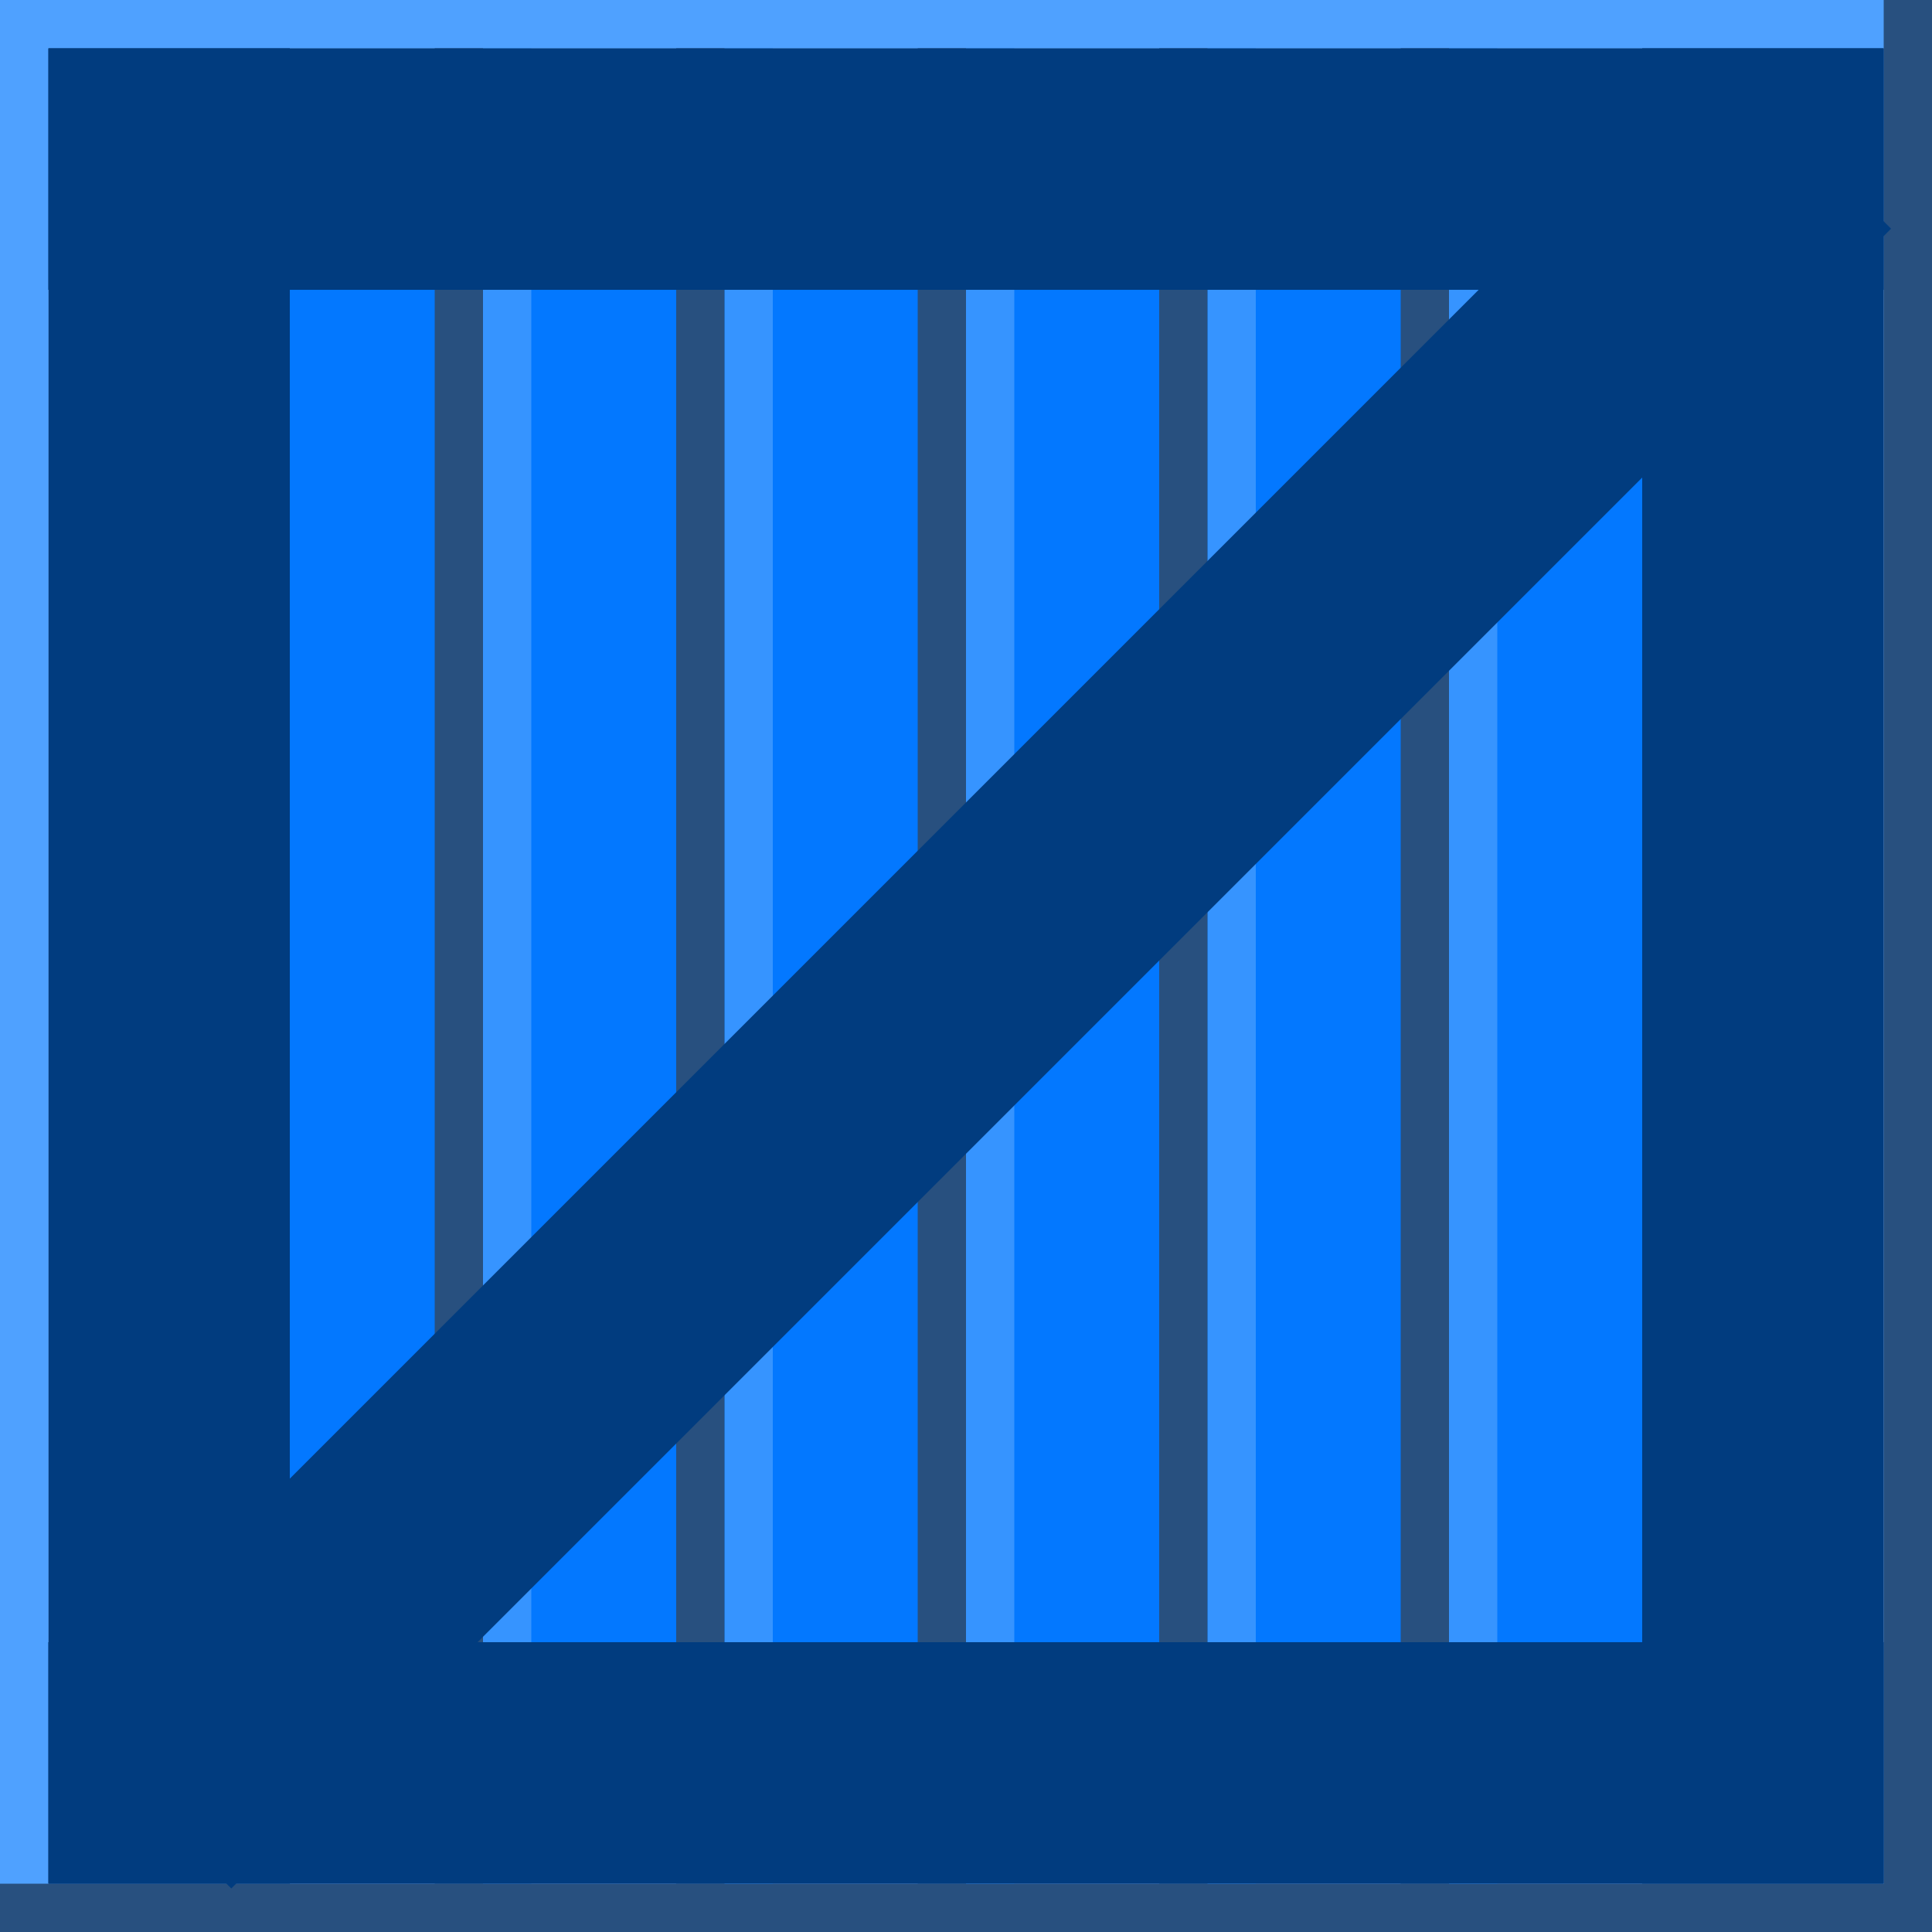
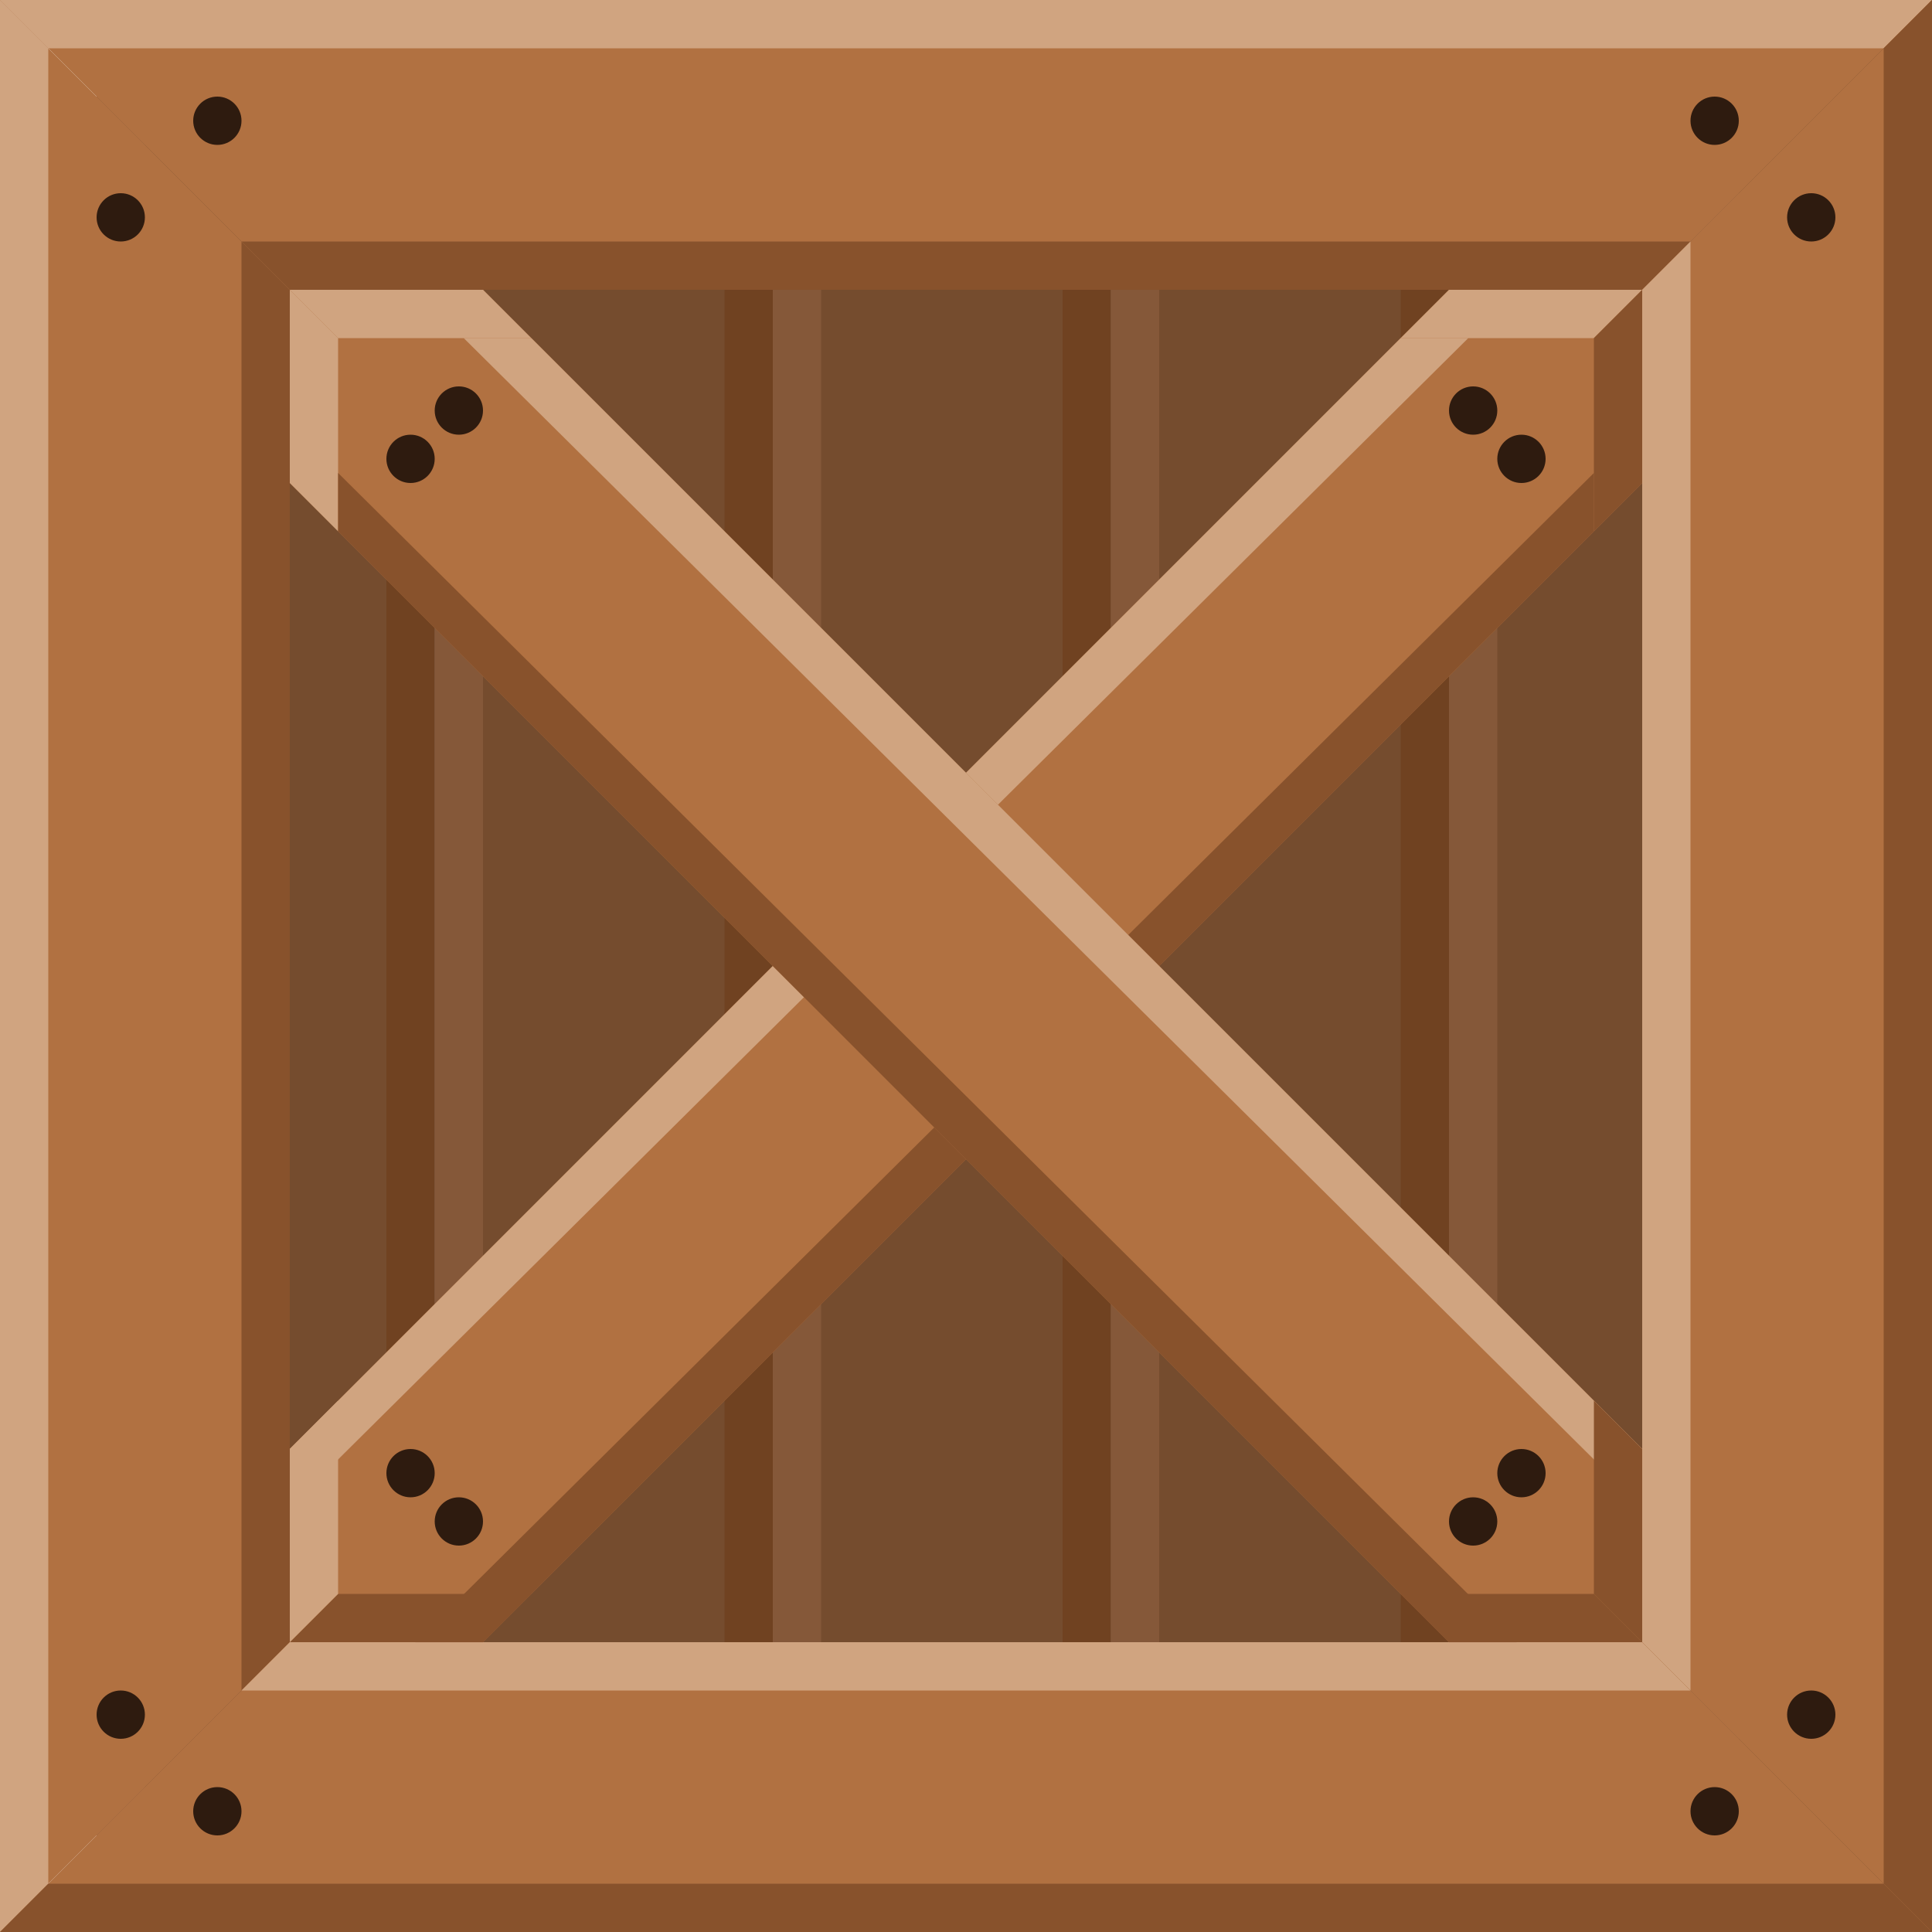
- <svg xmlns="http://www.w3.org/2000/svg" xmlns:xlink="http://www.w3.org/1999/xlink" width="40" height="40" viewBox="0 0 40 40" id="svg4190" version="1.1">
-   <defs id="defs4192">
-     <filter style="color-interpolation-filters:sRGB" id="filter5093" x="-0.082" width="1.164" y="-1.316" height="3.632">
-       <feGaussianBlur stdDeviation="1.028" id="feGaussianBlur5095" />
-     </filter>
-   </defs>
-   <g id="layer1" transform="translate(0,-1012.362)" style="display:none">
-     <rect style="opacity:1;fill:#005789;fill-opacity:1;stroke:none;stroke-width:1;stroke-linejoin:round;stroke-miterlimit:4;stroke-dasharray:none;stroke-dashoffset:0;stroke-opacity:1" id="rect4903" width="32.5" height="33.393" x="3.214" y="1015.666" rx="0.536" ry="0.536" />
-     <rect transform="matrix(0,1.056098,-0.5163392,0,530.4653,1011.739)" ry="1.038" rx="0.507" y="1016.737" x="4.911" height="1.875" width="30" id="rect5097" style="opacity:0.943;fill:#000000;fill-opacity:1;stroke:none;stroke-width:1;stroke-linejoin:round;stroke-miterlimit:4;stroke-dasharray:none;stroke-dashoffset:0;stroke-opacity:1;filter:url(#filter5093)" />
-     <g id="g5107" transform="translate(-1.5625,-0.4375)">
-       <rect style="opacity:0.943;fill:#003a5b;fill-opacity:1;stroke:none;stroke-width:1;stroke-linejoin:round;stroke-miterlimit:4;stroke-dasharray:none;stroke-dashoffset:0;stroke-opacity:1" id="rect5109" width="0.972" height="31.908" x="8.662" y="1016.476" rx="0.536" ry="0.536" />
-       <rect ry="0.536" rx="0.536" y="1016.508" x="9.6" height="31.908" width="0.972" id="rect5111" style="opacity:0.943;fill:#0075bb;fill-opacity:1;stroke:none;stroke-width:1;stroke-linejoin:round;stroke-miterlimit:4;stroke-dasharray:none;stroke-dashoffset:0;stroke-opacity:1" />
+ <svg xmlns="http://www.w3.org/2000/svg" width="40" height="40" viewBox="0 0 40 40" id="svg4292" version="1.1">
+   <defs id="defs4294" />
+   <g id="layer4" style="display:inline">
+     <g id="g5050" transform="translate(-11,-1012.362)">
+       <rect style="opacity:1;fill:#754c2e;fill-opacity:1;stroke:none;stroke-width:1;stroke-linejoin:round;stroke-miterlimit:4;stroke-dasharray:none;stroke-dashoffset:0;stroke-opacity:1" id="rect5052" width="7" height="40" x="20" y="1012.362" />
+       <rect y="1012.362" x="20" height="40" width="1" id="rect5054" style="opacity:1;fill:#855839;fill-opacity:1;stroke:none;stroke-width:1;stroke-linejoin:round;stroke-miterlimit:4;stroke-dasharray:none;stroke-dashoffset:0;stroke-opacity:1" />
+       <rect style="opacity:1;fill:#704221;fill-opacity:1;stroke:none;stroke-width:1;stroke-linejoin:round;stroke-miterlimit:4;stroke-dasharray:none;stroke-dashoffset:0;stroke-opacity:1" id="rect5056" width="1" height="40" x="26" y="1012.362" />
    </g>
-     <g transform="translate(6.375,-0.25)" id="g5113">
-       <rect style="opacity:0.943;fill:#003a5b;fill-opacity:1;stroke:none;stroke-width:1;stroke-linejoin:round;stroke-miterlimit:4;stroke-dasharray:none;stroke-dashoffset:0;stroke-opacity:1" id="rect5115" width="0.972" height="31.908" x="8.662" y="1016.476" rx="0.536" ry="0.536" />
-       <rect ry="0.536" rx="0.536" y="1016.508" x="9.6" height="31.908" width="0.972" id="rect5117" style="opacity:0.943;fill:#0075bb;fill-opacity:1;stroke:none;stroke-width:1;stroke-linejoin:round;stroke-miterlimit:4;stroke-dasharray:none;stroke-dashoffset:0;stroke-opacity:1" />
+     <g id="g5058" transform="translate(-18,-1012.362)">
+       <rect y="1012.362" x="20" height="40" width="7" id="rect5060" style="opacity:1;fill:#754c2e;fill-opacity:1;stroke:none;stroke-width:1;stroke-linejoin:round;stroke-miterlimit:4;stroke-dasharray:none;stroke-dashoffset:0;stroke-opacity:1" />
+       <rect style="opacity:1;fill:#855839;fill-opacity:1;stroke:none;stroke-width:1;stroke-linejoin:round;stroke-miterlimit:4;stroke-dasharray:none;stroke-dashoffset:0;stroke-opacity:1" id="rect5062" width="1" height="40" x="20" y="1012.362" />
+       <rect y="1012.362" x="26" height="40" width="1" id="rect5064" style="opacity:1;fill:#704221;fill-opacity:1;stroke:none;stroke-width:1;stroke-linejoin:round;stroke-miterlimit:4;stroke-dasharray:none;stroke-dashoffset:0;stroke-opacity:1" />
    </g>
-     <g transform="translate(14.375,-0.25)" id="g5125">
-       <rect style="opacity:0.943;fill:#003a5b;fill-opacity:1;stroke:none;stroke-width:1;stroke-linejoin:round;stroke-miterlimit:4;stroke-dasharray:none;stroke-dashoffset:0;stroke-opacity:1" id="rect5127" width="0.972" height="31.908" x="8.662" y="1016.476" rx="0.536" ry="0.536" />
-       <rect ry="0.536" rx="0.536" y="1016.508" x="9.6" height="31.908" width="0.972" id="rect5129" style="opacity:0.943;fill:#0075bb;fill-opacity:1;stroke:none;stroke-width:1;stroke-linejoin:round;stroke-miterlimit:4;stroke-dasharray:none;stroke-dashoffset:0;stroke-opacity:1" />
+     <g transform="translate(3,-1012.362)" id="g4861">
+       <rect y="1012.362" x="20" height="40" width="7" id="rect4863" style="opacity:1;fill:#754c2e;fill-opacity:1;stroke:none;stroke-width:1;stroke-linejoin:round;stroke-miterlimit:4;stroke-dasharray:none;stroke-dashoffset:0;stroke-opacity:1" />
+       <rect style="opacity:1;fill:#855839;fill-opacity:1;stroke:none;stroke-width:1;stroke-linejoin:round;stroke-miterlimit:4;stroke-dasharray:none;stroke-dashoffset:0;stroke-opacity:1" id="rect4865" width="1" height="40" x="20" y="1012.362" />
+       <rect y="1012.362" x="26" height="40" width="1" id="rect4867" style="opacity:1;fill:#704221;fill-opacity:1;stroke:none;stroke-width:1;stroke-linejoin:round;stroke-miterlimit:4;stroke-dasharray:none;stroke-dashoffset:0;stroke-opacity:1" />
    </g>
-     <g transform="translate(22.375,-0.25)" id="g5137">
-       <rect style="opacity:0.943;fill:#003a5b;fill-opacity:1;stroke:none;stroke-width:1;stroke-linejoin:round;stroke-miterlimit:4;stroke-dasharray:none;stroke-dashoffset:0;stroke-opacity:1" id="rect5139" width="0.972" height="31.908" x="8.662" y="1016.476" rx="0.536" ry="0.536" />
-       <rect ry="0.536" rx="0.536" y="1016.508" x="9.6" height="31.908" width="0.972" id="rect5141" style="opacity:0.943;fill:#0075bb;fill-opacity:1;stroke:none;stroke-width:1;stroke-linejoin:round;stroke-miterlimit:4;stroke-dasharray:none;stroke-dashoffset:0;stroke-opacity:1" />
+     <g transform="translate(-4,-1012.362)" id="g4869">
+       <rect style="opacity:1;fill:#754c2e;fill-opacity:1;stroke:none;stroke-width:1;stroke-linejoin:round;stroke-miterlimit:4;stroke-dasharray:none;stroke-dashoffset:0;stroke-opacity:1" id="rect4871" width="7" height="40" x="20" y="1012.362" />
+       <rect y="1012.362" x="20" height="40" width="1" id="rect4873" style="opacity:1;fill:#855839;fill-opacity:1;stroke:none;stroke-width:1;stroke-linejoin:round;stroke-miterlimit:4;stroke-dasharray:none;stroke-dashoffset:0;stroke-opacity:1" />
+       <rect style="opacity:1;fill:#704221;fill-opacity:1;stroke:none;stroke-width:1;stroke-linejoin:round;stroke-miterlimit:4;stroke-dasharray:none;stroke-dashoffset:0;stroke-opacity:1" id="rect4875" width="1" height="40" x="26" y="1012.362" />
    </g>
-     <rect style="opacity:0.943;fill:#000000;fill-opacity:1;stroke:none;stroke-width:1;stroke-linejoin:round;stroke-miterlimit:4;stroke-dasharray:none;stroke-dashoffset:0;stroke-opacity:1;filter:url(#filter5093)" id="rect4772" width="30" height="1.875" x="4.911" y="1016.737" rx="0.478" ry="0.976" transform="matrix(1.121133,0,0,0.5488671,-2.635056,458.953)" />
-     <path style="opacity:1;fill:#00101b;fill-opacity:1;stroke:none;stroke-width:1;stroke-linejoin:round;stroke-miterlimit:4;stroke-dasharray:none;stroke-dashoffset:0;stroke-opacity:1" d="M 3.195,-0.133 C 3.047,-0.153 2.908,-0.119 2.803,-0.014 L 0.123,2.666 c -0.21,0.21 -0.129,0.552 0.086,0.844 L 2.5,6.621 2.5,33.24 0.209,36.352 c -0.215,0.292 -0.296,0.636 -0.086,0.846 l 2.68,2.68 c 0.21,0.21 0.555,0.132 0.844,-0.088 L 6.654,37.5 l 26.738,0 3.008,2.289 c 0.289,0.22 0.634,0.298 0.844,0.088 l 2.68,-2.68 c 0.21,-0.21 0.129,-0.554 -0.086,-0.846 L 37.5,33.176 37.5,6.686 39.838,3.51 c 0.215,-0.292 0.296,-0.634 0.086,-0.844 l -2.68,-2.68 c -0.21,-0.21 -0.555,-0.134 -0.844,0.086 L 33.211,2.5 6.836,2.5 3.646,0.072 C 3.502,-0.038 3.344,-0.112 3.195,-0.133 Z M 5.535,5 34.465,5 C 34.762,5 35,5.238 35,5.535 L 35,34.465 C 35,34.762 34.762,35 34.465,35 L 5.535,35 C 5.238,35 5,34.762 5,34.465 L 5,5.535 C 5,5.238 5.238,5 5.535,5 Z" id="path4747" transform="translate(0,1012.362)" />
+     <g transform="translate(10,-1012.362)" id="g4869-4">
+       <rect style="opacity:1;fill:#754c2e;fill-opacity:1;stroke:none;stroke-width:1;stroke-linejoin:round;stroke-miterlimit:4;stroke-dasharray:none;stroke-dashoffset:0;stroke-opacity:1" id="rect4871-7" width="7" height="40" x="20" y="1012.362" />
+       <rect y="1012.362" x="20" height="40" width="1" id="rect4873-2" style="opacity:1;fill:#855839;fill-opacity:1;stroke:none;stroke-width:1;stroke-linejoin:round;stroke-miterlimit:4;stroke-dasharray:none;stroke-dashoffset:0;stroke-opacity:1" />
+       <rect style="opacity:1;fill:#704221;fill-opacity:1;stroke:none;stroke-width:1;stroke-linejoin:round;stroke-miterlimit:4;stroke-dasharray:none;stroke-dashoffset:0;stroke-opacity:1" id="rect4875-6" width="1" height="40" x="26" y="1012.362" />
+     </g>
  </g>
-   <g id="layer3">
-     <rect style="opacity:1;fill:#0378ff;fill-opacity:1;stroke:none;stroke-width:1;stroke-linejoin:round;stroke-miterlimit:4;stroke-dasharray:none;stroke-dashoffset:0;stroke-opacity:1" id="rect6399" width="38" height="38" x="1" y="1" rx="0" ry="0" />
-     <rect transform="matrix(0,1,-1,0,0,0)" style="opacity:1;fill:#3694ff;fill-opacity:1;stroke:none;stroke-width:1;stroke-linejoin:round;stroke-miterlimit:4;stroke-dasharray:none;stroke-dashoffset:0;stroke-opacity:1" id="rect6571" width="38" height="1" x="1" y="-11" />
-     <rect style="opacity:1;fill:#4fa1ff;fill-opacity:1;stroke:none;stroke-width:1;stroke-linejoin:round;stroke-miterlimit:4;stroke-dasharray:none;stroke-dashoffset:0;stroke-opacity:1" id="rect6404" width="40" height="1" x="0" y="0" />
-     <rect y="-10" x="1" height="1" width="38" id="rect6573" style="opacity:1;fill:#28507f;fill-opacity:1;stroke:none;stroke-width:1;stroke-linejoin:round;stroke-miterlimit:4;stroke-dasharray:none;stroke-dashoffset:0;stroke-opacity:1" transform="matrix(0,1,-1,0,0,0)" />
-     <rect y="-39" x="1" height="5" width="38" id="rect6414" style="opacity:1;fill:#013c7f;fill-opacity:1;stroke:none;stroke-width:1;stroke-linejoin:round;stroke-miterlimit:4;stroke-dasharray:none;stroke-dashoffset:0;stroke-opacity:1" transform="matrix(0,1,-1,0,0,0)" />
-     <rect y="1" x="-39" height="5" width="38" id="rect6422" style="opacity:1;fill:#013c7f;fill-opacity:1;stroke:none;stroke-width:1;stroke-linejoin:round;stroke-miterlimit:4;stroke-dasharray:none;stroke-dashoffset:0;stroke-opacity:1" transform="matrix(0,-1,1,0,0,0)" />
-     <rect transform="matrix(0,1,-1,0,0,0)" style="opacity:1;fill:#4fa1ff;fill-opacity:1;stroke:none;stroke-width:1;stroke-linejoin:round;stroke-miterlimit:4;stroke-dasharray:none;stroke-dashoffset:0;stroke-opacity:1" id="rect6426" width="40" height="1" x="0" y="-1" />
-     <rect y="39" x="0" height="1" width="40" id="rect6430" style="opacity:1;fill:#28507f;fill-opacity:1;stroke:none;stroke-width:1;stroke-linejoin:round;stroke-miterlimit:4;stroke-dasharray:none;stroke-dashoffset:0;stroke-opacity:1" />
-     <rect y="-40" x="0" height="1" width="40" id="rect6432" style="opacity:1;fill:#28507f;fill-opacity:1;stroke:none;stroke-width:1;stroke-linejoin:round;stroke-miterlimit:4;stroke-dasharray:none;stroke-dashoffset:0;stroke-opacity:1" transform="matrix(0,1,-1,0,0,0)" />
-     <rect y="-16" x="1" height="1" width="38" id="rect6575" style="opacity:1;fill:#3694ff;fill-opacity:1;stroke:none;stroke-width:1;stroke-linejoin:round;stroke-miterlimit:4;stroke-dasharray:none;stroke-dashoffset:0;stroke-opacity:1" transform="matrix(0,1,-1,0,0,0)" />
-     <rect transform="matrix(0,1,-1,0,0,0)" style="opacity:1;fill:#28507f;fill-opacity:1;stroke:none;stroke-width:1;stroke-linejoin:round;stroke-miterlimit:4;stroke-dasharray:none;stroke-dashoffset:0;stroke-opacity:1" id="rect6577" width="38" height="1" x="1" y="-15" />
-     <rect transform="matrix(0,1,-1,0,0,0)" style="opacity:1;fill:#3694ff;fill-opacity:1;stroke:none;stroke-width:1;stroke-linejoin:round;stroke-miterlimit:4;stroke-dasharray:none;stroke-dashoffset:0;stroke-opacity:1" id="rect6579" width="38" height="1" x="1" y="-21" />
-     <rect y="-20" x="1" height="1" width="38" id="rect6581" style="opacity:1;fill:#28507f;fill-opacity:1;stroke:none;stroke-width:1;stroke-linejoin:round;stroke-miterlimit:4;stroke-dasharray:none;stroke-dashoffset:0;stroke-opacity:1" transform="matrix(0,1,-1,0,0,0)" />
-     <rect y="-26" x="1" height="1" width="38" id="rect6583" style="opacity:1;fill:#3694ff;fill-opacity:1;stroke:none;stroke-width:1;stroke-linejoin:round;stroke-miterlimit:4;stroke-dasharray:none;stroke-dashoffset:0;stroke-opacity:1" transform="matrix(0,1,-1,0,0,0)" />
-     <rect transform="matrix(0,1,-1,0,0,0)" style="opacity:1;fill:#28507f;fill-opacity:1;stroke:none;stroke-width:1;stroke-linejoin:round;stroke-miterlimit:4;stroke-dasharray:none;stroke-dashoffset:0;stroke-opacity:1" id="rect6585" width="38" height="1" x="1" y="-25" />
-     <rect transform="matrix(0,1,-1,0,0,0)" style="opacity:1;fill:#3694ff;fill-opacity:1;stroke:none;stroke-width:1;stroke-linejoin:round;stroke-miterlimit:4;stroke-dasharray:none;stroke-dashoffset:0;stroke-opacity:1" id="rect6587" width="38" height="1" x="1" y="-31" />
-     <rect y="-30" x="1" height="1" width="38" id="rect6589" style="opacity:1;fill:#28507f;fill-opacity:1;stroke:none;stroke-width:1;stroke-linejoin:round;stroke-miterlimit:4;stroke-dasharray:none;stroke-dashoffset:0;stroke-opacity:1" transform="matrix(0,1,-1,0,0,0)" />
-     <rect style="opacity:1;fill:#013c7f;fill-opacity:1;stroke:none;stroke-width:1;stroke-linejoin:round;stroke-miterlimit:4;stroke-dasharray:none;stroke-dashoffset:0;stroke-opacity:1" id="rect6410" width="38" height="5" x="1" y="1" />
-     <rect transform="scale(-1,-1)" style="opacity:1;fill:#013c7f;fill-opacity:1;stroke:none;stroke-width:1;stroke-linejoin:round;stroke-miterlimit:4;stroke-dasharray:none;stroke-dashoffset:0;stroke-opacity:1" id="rect6418" width="38" height="5" x="-39" y="-39" />
-     <rect y="25.89" x="-24.261" height="5.143" width="48.598" id="rect6591" style="opacity:1;fill:#013c7f;fill-opacity:1;stroke:none;stroke-width:1;stroke-linejoin:round;stroke-miterlimit:4;stroke-dasharray:none;stroke-dashoffset:0;stroke-opacity:1" transform="matrix(0.7071068,-0.7071068,0.7071068,0.7071068,0,0)" />
+   <g id="layer3" style="display:none">
+     <rect style="opacity:1;fill:#0c0907;fill-opacity:0.767;stroke:none;stroke-width:1;stroke-linejoin:round;stroke-miterlimit:4;stroke-dasharray:none;stroke-dashoffset:0;stroke-opacity:1" id="rect5311" width="31.875" height="31.5" x="3.5" y="3.25" />
+     <g style="display:inline" transform="matrix(-0.9191999,-0.3937911,0.3937911,-0.9191999,-350.064,981.9665)" id="g5275">
+       <rect style="opacity:1;fill:#754c2e;fill-opacity:1;stroke:none;stroke-width:1;stroke-linejoin:round;stroke-miterlimit:4;stroke-dasharray:none;stroke-dashoffset:0;stroke-opacity:1" id="rect5277" width="7" height="40" x="20" y="1012.362" />
+       <rect y="1012.362" x="20" height="40" width="1" id="rect5279" style="opacity:1;fill:#855839;fill-opacity:1;stroke:none;stroke-width:1;stroke-linejoin:round;stroke-miterlimit:4;stroke-dasharray:none;stroke-dashoffset:0;stroke-opacity:1" />
+       <rect style="opacity:1;fill:#704221;fill-opacity:1;stroke:none;stroke-width:1;stroke-linejoin:round;stroke-miterlimit:4;stroke-dasharray:none;stroke-dashoffset:0;stroke-opacity:1" id="rect5281" width="1" height="40" x="26" y="1012.362" />
+     </g>
+     <g style="display:inline" id="g5283" transform="matrix(0.6516161,0.7585489,-0.7585489,0.6516161,777.1816,-683.1881)">
+       <rect y="1012.362" x="20" height="40" width="7" id="rect5285" style="opacity:1;fill:#754c2e;fill-opacity:1;stroke:none;stroke-width:1;stroke-linejoin:round;stroke-miterlimit:4;stroke-dasharray:none;stroke-dashoffset:0;stroke-opacity:1" />
+       <rect style="opacity:1;fill:#855839;fill-opacity:1;stroke:none;stroke-width:1;stroke-linejoin:round;stroke-miterlimit:4;stroke-dasharray:none;stroke-dashoffset:0;stroke-opacity:1" id="rect5287" width="1" height="40" x="20" y="1012.362" />
+       <rect y="1012.362" x="26" height="40" width="1" id="rect5289" style="opacity:1;fill:#704221;fill-opacity:1;stroke:none;stroke-width:1;stroke-linejoin:round;stroke-miterlimit:4;stroke-dasharray:none;stroke-dashoffset:0;stroke-opacity:1" />
+     </g>
+     <g id="g5326" transform="matrix(-0.5967952,0.8023936,-0.8023936,-0.5967952,872.0394,602.9963)" style="display:inline">
+       <rect y="1012.362" x="20" height="40" width="7" id="rect5328" style="opacity:1;fill:#754c2e;fill-opacity:1;stroke:none;stroke-width:1;stroke-linejoin:round;stroke-miterlimit:4;stroke-dasharray:none;stroke-dashoffset:0;stroke-opacity:1" />
+       <rect style="opacity:1;fill:#855839;fill-opacity:1;stroke:none;stroke-width:1;stroke-linejoin:round;stroke-miterlimit:4;stroke-dasharray:none;stroke-dashoffset:0;stroke-opacity:1" id="rect5330" width="1" height="40" x="20" y="1012.362" />
+       <rect y="1012.362" x="26" height="40" width="1" id="rect5332" style="opacity:1;fill:#704221;fill-opacity:1;stroke:none;stroke-width:1;stroke-linejoin:round;stroke-miterlimit:4;stroke-dasharray:none;stroke-dashoffset:0;stroke-opacity:1" />
+     </g>
+     <g style="display:inline" transform="matrix(-0.5967952,0.8023936,-0.8023936,-0.5967952,867.6019,608.3713)" id="g5334">
+       <rect style="opacity:1;fill:#754c2e;fill-opacity:1;stroke:none;stroke-width:1;stroke-linejoin:round;stroke-miterlimit:4;stroke-dasharray:none;stroke-dashoffset:0;stroke-opacity:1" id="rect5336" width="7" height="40" x="20" y="1012.362" />
+       <rect y="1012.362" x="20" height="40" width="1" id="rect5338" style="opacity:1;fill:#855839;fill-opacity:1;stroke:none;stroke-width:1;stroke-linejoin:round;stroke-miterlimit:4;stroke-dasharray:none;stroke-dashoffset:0;stroke-opacity:1" />
+       <rect style="opacity:1;fill:#704221;fill-opacity:1;stroke:none;stroke-width:1;stroke-linejoin:round;stroke-miterlimit:4;stroke-dasharray:none;stroke-dashoffset:0;stroke-opacity:1" id="rect5340" width="1" height="40" x="26" y="1012.362" />
+     </g>
+     <g id="g5342" transform="matrix(-0.5967952,0.8023936,-0.8023936,-0.5967952,849.2269,628.9963)" style="display:inline">
+       <rect y="1012.362" x="20" height="40" width="7" id="rect5344" style="opacity:1;fill:#754c2e;fill-opacity:1;stroke:none;stroke-width:1;stroke-linejoin:round;stroke-miterlimit:4;stroke-dasharray:none;stroke-dashoffset:0;stroke-opacity:1" />
+       <rect style="opacity:1;fill:#855839;fill-opacity:1;stroke:none;stroke-width:1;stroke-linejoin:round;stroke-miterlimit:4;stroke-dasharray:none;stroke-dashoffset:0;stroke-opacity:1" id="rect5346" width="1" height="40" x="20" y="1012.362" />
+       <rect y="1012.362" x="26" height="40" width="1" id="rect5348" style="opacity:1;fill:#704221;fill-opacity:1;stroke:none;stroke-width:1;stroke-linejoin:round;stroke-miterlimit:4;stroke-dasharray:none;stroke-dashoffset:0;stroke-opacity:1" />
+     </g>
+     <g style="display:inline" transform="matrix(-0.5967952,0.8023936,-0.8023936,-0.5967952,853.1019,623.1213)" id="g5350">
+       <rect style="opacity:1;fill:#754c2e;fill-opacity:1;stroke:none;stroke-width:1;stroke-linejoin:round;stroke-miterlimit:4;stroke-dasharray:none;stroke-dashoffset:0;stroke-opacity:1" id="rect5352" width="7" height="40" x="20" y="1012.362" />
+       <rect y="1012.362" x="20" height="40" width="1" id="rect5354" style="opacity:1;fill:#855839;fill-opacity:1;stroke:none;stroke-width:1;stroke-linejoin:round;stroke-miterlimit:4;stroke-dasharray:none;stroke-dashoffset:0;stroke-opacity:1" />
+       <rect style="opacity:1;fill:#704221;fill-opacity:1;stroke:none;stroke-width:1;stroke-linejoin:round;stroke-miterlimit:4;stroke-dasharray:none;stroke-dashoffset:0;stroke-opacity:1" id="rect5356" width="1" height="40" x="26" y="1012.362" />
+     </g>
  </g>
-   <g id="layer2" style="display:none">
-     <g id="g5209" transform="matrix(0.04356283,0,0,0.04356283,20.12697,20.0346)">
-       <circle style="fill:#ffff00;fill-opacity:1" id="circle2825" r="260" cy="0" cx="0" />
-       <circle id="circle6" r="50" cy="0" cx="0" />
-       <path id="bld" d="M 75,0 A 75,75 0 0 0 37.5,-64.952 L 125,-216.506 A 250,250 0 0 1 250,0 Z" />
-       <use xlink:href="#bld" height="600" width="600" y="0" x="0" id="use9" transform="matrix(-0.5,0.8660254,-0.8660254,-0.5,0,0)" />
-       <use xlink:href="#bld" height="600" width="600" y="0" x="0" id="use11" transform="matrix(-0.5,-0.8660254,0.8660254,-0.5,0,0)" />
+   <g id="layer1" transform="translate(0,-1012.362)" style="display:inline">
+     <rect style="opacity:1;fill:#754c2e;fill-opacity:1;stroke:none;stroke-width:1;stroke-linejoin:round;stroke-miterlimit:4;stroke-dasharray:none;stroke-dashoffset:0;stroke-opacity:1" id="rect4863-7" width="5" height="40" x="35" y="1012.362" />
+     <rect y="1012.362" x="35" height="40" width="1" id="rect4865-3" style="opacity:1;fill:#855839;fill-opacity:1;stroke:none;stroke-width:1;stroke-linejoin:round;stroke-miterlimit:4;stroke-dasharray:none;stroke-dashoffset:0;stroke-opacity:1" />
+     <g id="g4979">
+       <g id="g4957">
+         <path id="rect4943" d="m 40,1012.362 -6,6 -28,0 -6,-6 z" style="opacity:1;fill:#b17141;fill-opacity:1;stroke:none;stroke-width:1;stroke-linejoin:round;stroke-miterlimit:4;stroke-dasharray:none;stroke-dashoffset:0;stroke-opacity:1" />
+         <path id="rect4945" d="m 40,1012.362 -1,1 -38,0 -1,-1 z" style="opacity:1;fill:#d0a480;fill-opacity:1;stroke:none;stroke-width:1;stroke-linejoin:round;stroke-miterlimit:4;stroke-dasharray:none;stroke-dashoffset:0;stroke-opacity:1" />
+         <path id="rect4947" d="m 35,1017.362 -1,1 -28,0 -1,-1 z" style="opacity:1;fill:#88522c;fill-opacity:1;stroke:none;stroke-width:1;stroke-linejoin:round;stroke-miterlimit:4;stroke-dasharray:none;stroke-dashoffset:0;stroke-opacity:1" />
+       </g>
+       <circle r="0.5" cy="1014.862" cx="4.5" id="path4962" style="opacity:1;fill:#2e1b0f;fill-opacity:1;stroke:none;stroke-width:1;stroke-linejoin:round;stroke-miterlimit:4;stroke-dasharray:none;stroke-dashoffset:0;stroke-opacity:1" />
+       <circle r="0.5" cy="1014.862" cx="35.5" id="path4962-9" style="opacity:1;fill:#2e1b0f;fill-opacity:1;stroke:none;stroke-width:1;stroke-linejoin:round;stroke-miterlimit:4;stroke-dasharray:none;stroke-dashoffset:0;stroke-opacity:1" />
+     </g>
+     <g id="g4987" transform="matrix(0,-1,1,0,-1012.362,1052.362)">
+       <g id="g4989">
+         <path style="opacity:1;fill:#b17141;fill-opacity:1;stroke:none;stroke-width:1;stroke-linejoin:round;stroke-miterlimit:4;stroke-dasharray:none;stroke-dashoffset:0;stroke-opacity:1" d="m 40,1012.362 -6,6 -28,0 -6,-6 z" id="path4991" />
+         <path style="opacity:1;fill:#d0a480;fill-opacity:1;stroke:none;stroke-width:1;stroke-linejoin:round;stroke-miterlimit:4;stroke-dasharray:none;stroke-dashoffset:0;stroke-opacity:1" d="m 40,1012.362 -1,1 -38,0 -1,-1 z" id="path4993" />
+         <path style="opacity:1;fill:#88522c;fill-opacity:1;stroke:none;stroke-width:1;stroke-linejoin:round;stroke-miterlimit:4;stroke-dasharray:none;stroke-dashoffset:0;stroke-opacity:1" d="m 35,1017.362 -1,1 -28,0 -1,-1 z" id="path4995" />
+       </g>
+       <circle style="opacity:1;fill:#2e1b0f;fill-opacity:1;stroke:none;stroke-width:1;stroke-linejoin:round;stroke-miterlimit:4;stroke-dasharray:none;stroke-dashoffset:0;stroke-opacity:1" id="circle4997" cx="4.5" cy="1014.862" r="0.5" />
+       <circle style="opacity:1;fill:#2e1b0f;fill-opacity:1;stroke:none;stroke-width:1;stroke-linejoin:round;stroke-miterlimit:4;stroke-dasharray:none;stroke-dashoffset:0;stroke-opacity:1" id="circle4999" cx="35.5" cy="1014.862" r="0.5" />
+     </g>
+     <path style="opacity:1;fill:#b17141;fill-opacity:1;stroke:none;stroke-width:1;stroke-linejoin:round;stroke-miterlimit:4;stroke-dasharray:none;stroke-dashoffset:0;stroke-opacity:1" d="m 0,1052.362 6,-6 28,0 6,6 z" id="path5005" />
+     <path style="opacity:1;fill:#88522c;fill-opacity:1;stroke:none;stroke-width:1;stroke-linejoin:round;stroke-miterlimit:4;stroke-dasharray:none;stroke-dashoffset:0;stroke-opacity:1" d="m 0,1052.362 1,-1 38,0 1,1 z" id="path5007" />
+     <path style="opacity:1;fill:#d0a480;fill-opacity:1;stroke:none;stroke-width:1;stroke-linejoin:round;stroke-miterlimit:4;stroke-dasharray:none;stroke-dashoffset:0;stroke-opacity:1" d="m 5,1047.362 1,-1 28,0 1,1 z" id="path5009" />
+     <circle r="0.5" cy="-1049.862" cx="-35.5" id="circle5011" style="opacity:1;fill:#2e1b0f;fill-opacity:1;stroke:none;stroke-width:1;stroke-linejoin:round;stroke-miterlimit:4;stroke-dasharray:none;stroke-dashoffset:0;stroke-opacity:1" transform="scale(-1,-1)" />
+     <circle r="0.5" cy="-1049.862" cx="-4.5" id="circle5013" style="opacity:1;fill:#2e1b0f;fill-opacity:1;stroke:none;stroke-width:1;stroke-linejoin:round;stroke-miterlimit:4;stroke-dasharray:none;stroke-dashoffset:0;stroke-opacity:1" transform="scale(-1,-1)" />
+     <path id="path5019" d="m 40,1052.362 -6,-6 0,-28 6,-6 z" style="opacity:1;fill:#b17141;fill-opacity:1;stroke:none;stroke-width:1;stroke-linejoin:round;stroke-miterlimit:4;stroke-dasharray:none;stroke-dashoffset:0;stroke-opacity:1" />
+     <path id="path5021" d="m 40,1052.362 -1,-1 0,-38 1,-1 z" style="opacity:1;fill:#88522c;fill-opacity:1;stroke:none;stroke-width:1;stroke-linejoin:round;stroke-miterlimit:4;stroke-dasharray:none;stroke-dashoffset:0;stroke-opacity:1" />
+     <path id="path5023" d="m 35,1047.362 -1,-1 0,-28 1,-1 z" style="opacity:1;fill:#d0a480;fill-opacity:1;stroke:none;stroke-width:1;stroke-linejoin:round;stroke-miterlimit:4;stroke-dasharray:none;stroke-dashoffset:0;stroke-opacity:1" />
+     <circle style="opacity:1;fill:#2e1b0f;fill-opacity:1;stroke:none;stroke-width:1;stroke-linejoin:round;stroke-miterlimit:4;stroke-dasharray:none;stroke-dashoffset:0;stroke-opacity:1" id="circle5025" cx="1016.862" cy="-37.5" r="0.5" transform="matrix(0,1,-1,0,0,0)" />
+     <circle style="opacity:1;fill:#2e1b0f;fill-opacity:1;stroke:none;stroke-width:1;stroke-linejoin:round;stroke-miterlimit:4;stroke-dasharray:none;stroke-dashoffset:0;stroke-opacity:1" id="circle5027" cx="1047.862" cy="-37.5" r="0.5" transform="matrix(0,1,-1,0,0,0)" />
+   </g>
+   <g id="layer2" style="display:inline">
+     <path id="path5373" d="M 30,6 6,30 l -7e-6,4 4,0 24,-24 7e-6,-4 z" style="opacity:1;fill:#b17141;fill-opacity:1;stroke:none;stroke-width:1;stroke-linejoin:round;stroke-miterlimit:4;stroke-dasharray:none;stroke-dashoffset:0;stroke-opacity:1" />
+     <path id="path5375" d="m 6,30 0,1.208 24.4,-24.209 -1.4,0 z" style="opacity:1;fill:#d0a480;fill-opacity:1;stroke:none;stroke-width:1;stroke-linejoin:round;stroke-miterlimit:4;stroke-dasharray:none;stroke-dashoffset:0;stroke-opacity:1" />
+     <path id="path5377" d="m 30,6 -1,1 4,0 1,-1 z" style="opacity:1;fill:#d0a480;fill-opacity:1;stroke:none;stroke-width:1;stroke-linejoin:round;stroke-miterlimit:4;stroke-dasharray:none;stroke-dashoffset:0;stroke-opacity:1" />
+     <circle style="opacity:1;fill:#2e1b0f;fill-opacity:1;stroke:none;stroke-width:1;stroke-linejoin:round;stroke-miterlimit:4;stroke-dasharray:none;stroke-dashoffset:0;stroke-opacity:1" id="circle5379" cx="-31.5" cy="9.5" r="0.5" transform="scale(-1,1)" />
+     <circle style="opacity:1;fill:#2e1b0f;fill-opacity:1;stroke:none;stroke-width:1;stroke-linejoin:round;stroke-miterlimit:4;stroke-dasharray:none;stroke-dashoffset:0;stroke-opacity:1" id="circle5381" cx="-30.5" cy="8.5" r="0.5" transform="scale(-1,1)" />
+     <path style="opacity:1;fill:#88522c;fill-opacity:1;stroke:none;stroke-width:1;stroke-linejoin:round;stroke-miterlimit:4;stroke-dasharray:none;stroke-dashoffset:0;stroke-opacity:1" d="m 33,7 1,-1 0,4 -1,1 z" id="path5383" />
+     <path style="opacity:1;fill:#88522c;fill-opacity:1;stroke:none;stroke-width:1;stroke-linejoin:round;stroke-miterlimit:4;stroke-dasharray:none;stroke-dashoffset:0;stroke-opacity:1" d="m 10,34 1,-1 -4,0 -1,1 z" id="path5385" />
+     <path id="path5387" d="m 7,33 -1,1 0,-4 1,-1 z" style="opacity:1;fill:#d0a480;fill-opacity:1;stroke:none;stroke-width:1;stroke-linejoin:round;stroke-miterlimit:4;stroke-dasharray:none;stroke-dashoffset:0;stroke-opacity:1" />
+     <path style="opacity:1;fill:#88522c;fill-opacity:1;stroke:none;stroke-width:1;stroke-linejoin:round;stroke-miterlimit:4;stroke-dasharray:none;stroke-dashoffset:0;stroke-opacity:1" d="m 33,11 0,-1.208 -24.4,24.209 1.4,0 z" id="path5389" />
+     <circle style="opacity:1;fill:#2e1b0f;fill-opacity:1;stroke:none;stroke-width:1;stroke-linejoin:round;stroke-miterlimit:4;stroke-dasharray:none;stroke-dashoffset:0;stroke-opacity:1" id="circle5391" cx="-9.5" cy="31.5" r="0.5" transform="scale(-1,1)" />
+     <circle style="opacity:1;fill:#2e1b0f;fill-opacity:1;stroke:none;stroke-width:1;stroke-linejoin:round;stroke-miterlimit:4;stroke-dasharray:none;stroke-dashoffset:0;stroke-opacity:1" id="circle5393" cx="-8.5" cy="30.5" r="0.5" transform="scale(-1,1)" />
+     <g id="g5358">
+       <path id="rect5066" d="m 727.162,713.02 33.941,0 2.828,2.828 -2.828,2.828 -33.941,0 -2.828,-2.828 z" style="opacity:1;fill:#b17141;fill-opacity:1;stroke:none;stroke-width:1;stroke-linejoin:round;stroke-miterlimit:4;stroke-dasharray:none;stroke-dashoffset:0;stroke-opacity:1" transform="matrix(0.7071068,0.7071068,-0.7071068,0.7071068,0,-1012.362)" />
+       <path id="path5075" d="m 34,1042.362 0,1.208 -24.4,-24.209 1.4,0 z" style="opacity:1;fill:#d0a480;fill-opacity:1;stroke:none;stroke-width:1;stroke-linejoin:round;stroke-miterlimit:4;stroke-dasharray:none;stroke-dashoffset:0;stroke-opacity:1" transform="translate(0,-1012.362)" />
+       <path id="path5077" d="m 10,1018.362 1,1 -4,0 -1,-1 z" style="opacity:1;fill:#d0a480;fill-opacity:1;stroke:none;stroke-width:1;stroke-linejoin:round;stroke-miterlimit:4;stroke-dasharray:none;stroke-dashoffset:0;stroke-opacity:1" transform="translate(0,-1012.362)" />
+       <circle style="opacity:1;fill:#2e1b0f;fill-opacity:1;stroke:none;stroke-width:1;stroke-linejoin:round;stroke-miterlimit:4;stroke-dasharray:none;stroke-dashoffset:0;stroke-opacity:1" id="circle5079" cx="8.5" cy="1021.862" r="0.5" transform="translate(0,-1012.362)" />
+       <circle style="opacity:1;fill:#2e1b0f;fill-opacity:1;stroke:none;stroke-width:1;stroke-linejoin:round;stroke-miterlimit:4;stroke-dasharray:none;stroke-dashoffset:0;stroke-opacity:1" id="circle5081" cx="9.5" cy="1020.862" r="0.5" transform="translate(0,-1012.362)" />
+       <path style="opacity:1;fill:#d0a480;fill-opacity:1;stroke:none;stroke-width:1;stroke-linejoin:round;stroke-miterlimit:4;stroke-dasharray:none;stroke-dashoffset:0;stroke-opacity:1" d="m 7,1019.362 -1,-1 0,4 1,1 z" id="path5092" transform="translate(0,-1012.362)" />
+       <path style="opacity:1;fill:#88522c;fill-opacity:1;stroke:none;stroke-width:1;stroke-linejoin:round;stroke-miterlimit:4;stroke-dasharray:none;stroke-dashoffset:0;stroke-opacity:1" d="m 30,1046.362 -1,-1 4,0 1,1 z" id="path5094" transform="translate(0,-1012.362)" />
+       <path id="path5096" d="m 33,1045.362 1,1 0,-4 -1,-1 z" style="opacity:1;fill:#88522c;fill-opacity:1;stroke:none;stroke-width:1;stroke-linejoin:round;stroke-miterlimit:4;stroke-dasharray:none;stroke-dashoffset:0;stroke-opacity:1" transform="translate(0,-1012.362)" />
+       <path style="opacity:1;fill:#88522c;fill-opacity:1;stroke:none;stroke-width:1;stroke-linejoin:round;stroke-miterlimit:4;stroke-dasharray:none;stroke-dashoffset:0;stroke-opacity:1" d="m 7,1023.362 0,-1.208 24.4,24.209 -1.4,0 z" id="path5098" transform="translate(0,-1012.362)" />
+       <circle style="opacity:1;fill:#2e1b0f;fill-opacity:1;stroke:none;stroke-width:1;stroke-linejoin:round;stroke-miterlimit:4;stroke-dasharray:none;stroke-dashoffset:0;stroke-opacity:1" id="circle5079-1" cx="30.5" cy="1043.862" r="0.5" transform="translate(0,-1012.362)" />
+       <circle style="opacity:1;fill:#2e1b0f;fill-opacity:1;stroke:none;stroke-width:1;stroke-linejoin:round;stroke-miterlimit:4;stroke-dasharray:none;stroke-dashoffset:0;stroke-opacity:1" id="circle5081-8" cx="31.5" cy="1042.862" r="0.5" transform="translate(0,-1012.362)" />
    </g>
  </g>
</svg>
